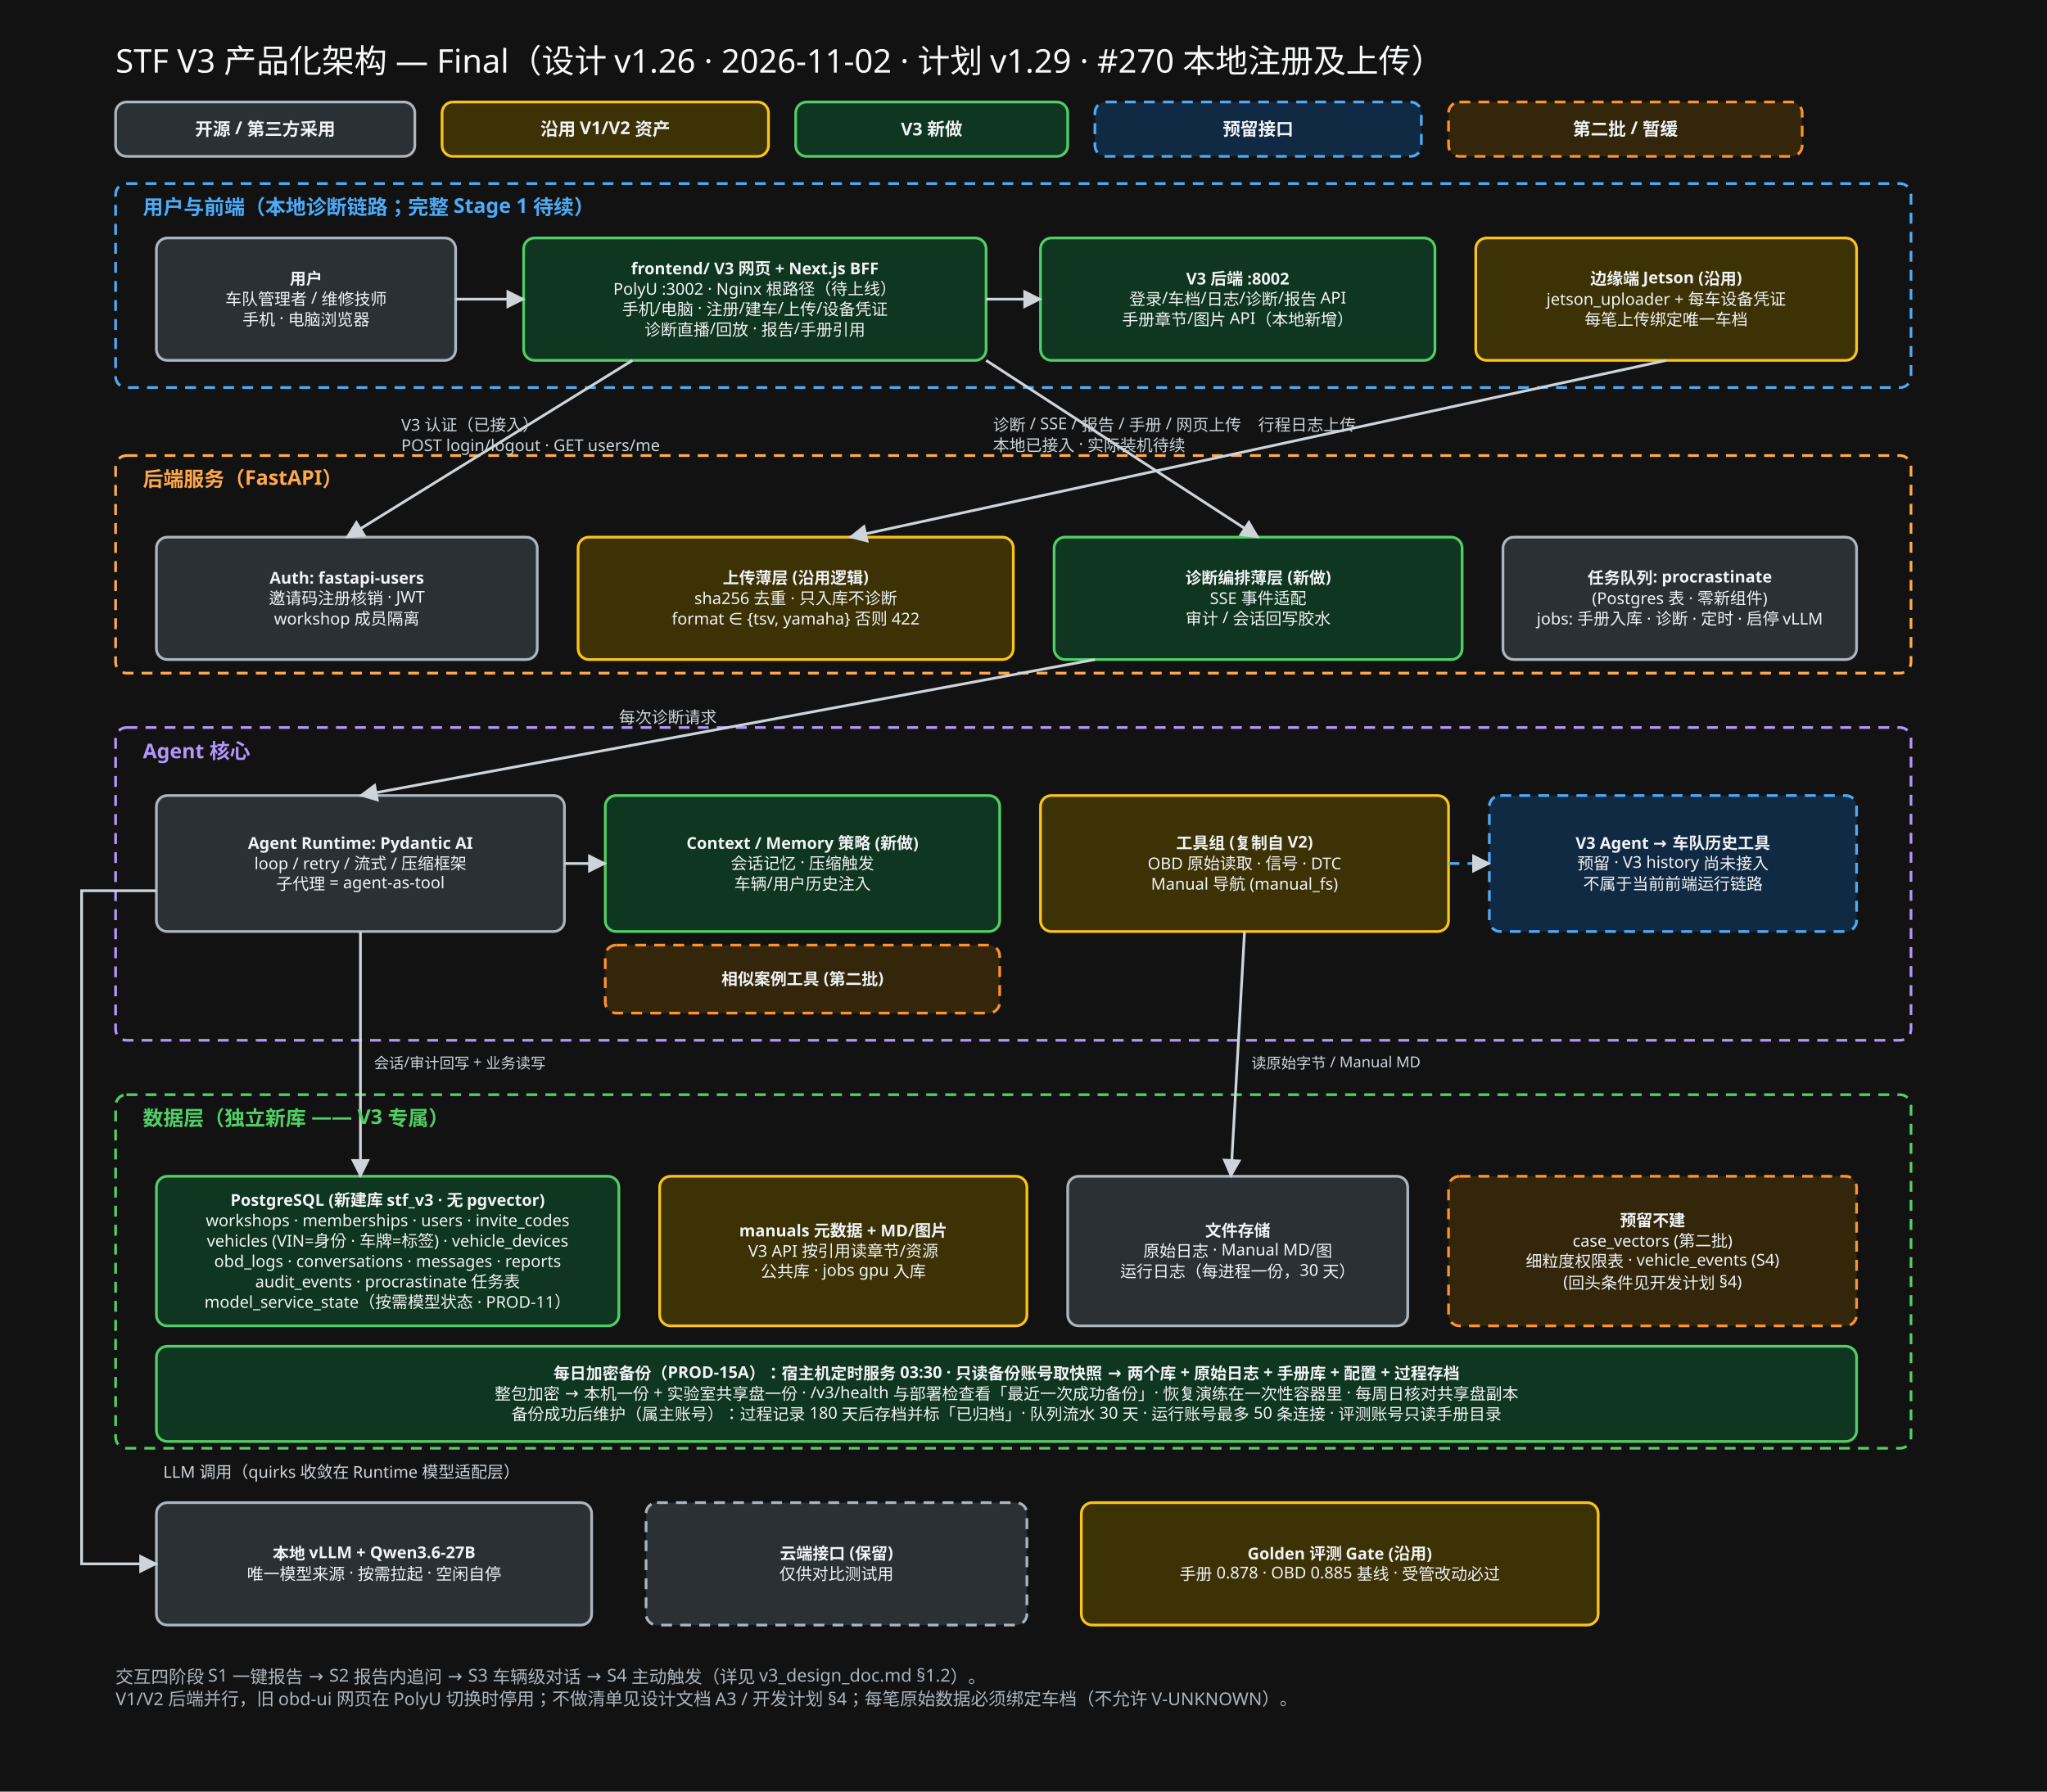
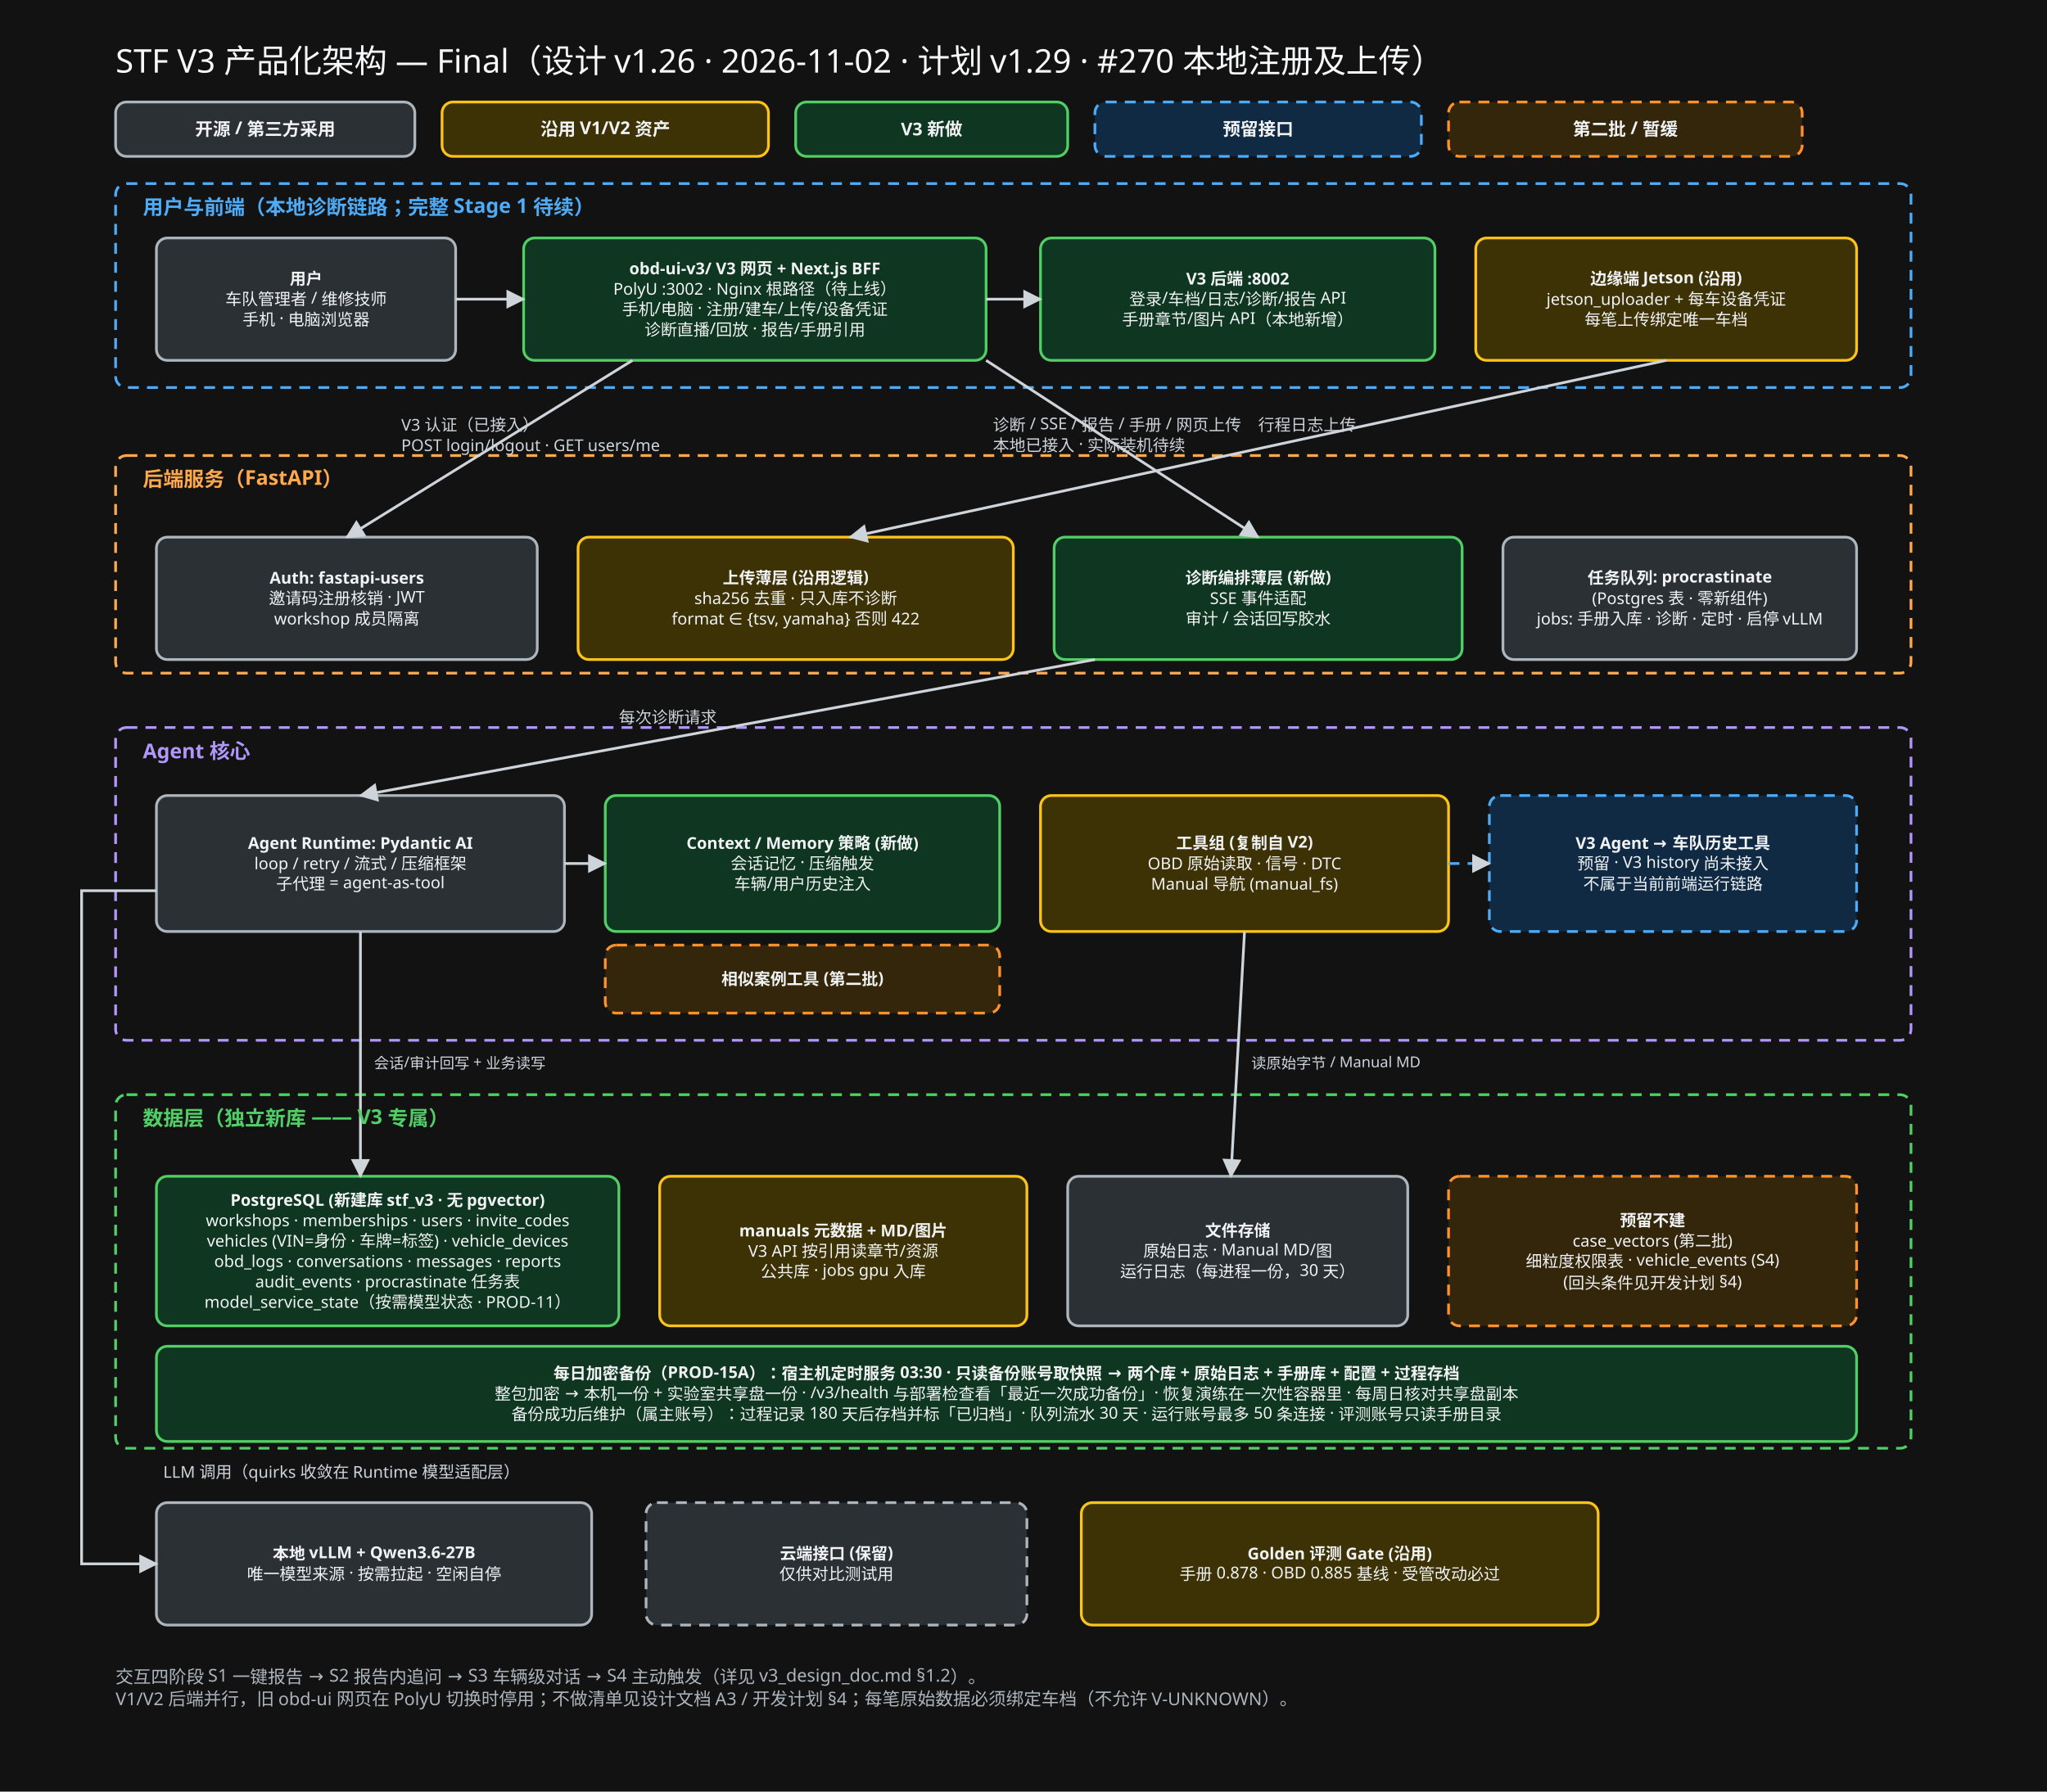
<svg xmlns="http://www.w3.org/2000/svg" viewBox="-25 -75 1505 1317.5" font-family="Segoe UI, Microsoft YaHei, sans-serif">
  <defs>
    <marker id="ah" viewBox="0 0 10 10" refX="9" refY="5" markerWidth="7" markerHeight="7" orient="auto-start-reverse">
      <path d="M0,0 L10,5 L0,10 z" fill="#ced4da" />
    </marker>
  </defs>
  <rect x="-25" y="-75" width="1505" height="1317.5" fill="#121212" />
  <rect x="60" y="0" width="220" height="40" rx="8" fill="#2b3035" stroke="#adb5bd" stroke-width="2" />
  <rect x="300" y="0" width="240" height="40" rx="8" fill="#3d3106" stroke="#fcc419" stroke-width="2" />
  <rect x="560" y="0" width="200" height="40" rx="8" fill="#0f3620" stroke="#51cf66" stroke-width="2" />
  <rect x="780" y="0" width="240" height="40" rx="8" fill="#102a43" stroke="#4dabf7" stroke-width="2" stroke-dasharray="8 6" />
  <rect x="1040" y="0" width="260" height="40" rx="8" fill="#33260a" stroke="#ff922b" stroke-width="2" stroke-dasharray="8 6" />
  <rect x="60" y="60" width="1320" height="150" rx="8" fill="transparent" stroke="#4dabf7" stroke-width="2" stroke-dasharray="8 6" />
  <rect x="90" y="100" width="220" height="90" rx="8" fill="#2b3035" stroke="#adb5bd" stroke-width="2" />
  <rect x="360" y="100" width="340" height="90" rx="8" fill="#0f3620" stroke="#51cf66" stroke-width="2" />
  <rect x="740" y="100" width="290" height="90" rx="8" fill="#0f3620" stroke="#51cf66" stroke-width="2" />
  <rect x="1060" y="100" width="280" height="90" rx="8" fill="#3d3106" stroke="#fcc419" stroke-width="2" />
  <rect x="60" y="260" width="1320" height="160" rx="8" fill="transparent" stroke="#ffa94d" stroke-width="2" stroke-dasharray="8 6" />
  <rect x="90" y="320" width="280" height="90" rx="8" fill="#2b3035" stroke="#adb5bd" stroke-width="2" />
  <rect x="400" y="320" width="320" height="90" rx="8" fill="#3d3106" stroke="#fcc419" stroke-width="2" />
  <rect x="750" y="320" width="300" height="90" rx="8" fill="#0f3620" stroke="#51cf66" stroke-width="2" />
  <rect x="1080" y="320" width="260" height="90" rx="8" fill="#2b3035" stroke="#adb5bd" stroke-width="2" />
  <rect x="60" y="460" width="1320" height="230" rx="8" fill="transparent" stroke="#b197fc" stroke-width="2" stroke-dasharray="8 6" />
  <rect x="90" y="510" width="300" height="100" rx="8" fill="#2b3035" stroke="#adb5bd" stroke-width="2" />
  <rect x="420" y="510" width="290" height="100" rx="8" fill="#0f3620" stroke="#51cf66" stroke-width="2" />
  <rect x="740" y="510" width="300" height="100" rx="8" fill="#3d3106" stroke="#fcc419" stroke-width="2" />
  <rect x="1070" y="510" width="270" height="100" rx="8" fill="#102a43" stroke="#4dabf7" stroke-width="2" stroke-dasharray="8 6" />
  <rect x="420" y="620" width="290" height="50" rx="8" fill="#33260a" stroke="#ff922b" stroke-width="2" stroke-dasharray="8 6" />
  <rect x="60" y="730" width="1320" height="260" rx="8" fill="transparent" stroke="#51cf66" stroke-width="2" stroke-dasharray="8 6" />
  <rect x="90" y="790" width="340" height="110" rx="8" fill="#0f3620" stroke="#51cf66" stroke-width="2" />
  <rect x="460" y="790" width="270" height="110" rx="8" fill="#3d3106" stroke="#fcc419" stroke-width="2" />
  <rect x="760" y="790" width="250" height="110" rx="8" fill="#2b3035" stroke="#adb5bd" stroke-width="2" />
  <rect x="1040" y="790" width="300" height="110" rx="8" fill="#33260a" stroke="#ff922b" stroke-width="2" stroke-dasharray="8 6" />
  <rect x="90" y="915" width="1250" height="70" rx="8" fill="#0f3620" stroke="#51cf66" stroke-width="2" />
  <rect x="90" y="1030" width="320" height="90" rx="8" fill="#2b3035" stroke="#adb5bd" stroke-width="2" />
  <rect x="450" y="1030" width="280" height="90" rx="8" fill="#2b3035" stroke="#adb5bd" stroke-width="2" stroke-dasharray="8 6" />
  <rect x="770" y="1030" width="380" height="90" rx="8" fill="#3d3106" stroke="#fcc419" stroke-width="2" />
  <polyline points="310,145 360,145" fill="none" stroke="#ced4da" stroke-width="2" marker-end="url(#ah)" />
  <polyline points="700,145 740,145" fill="none" stroke="#ced4da" stroke-width="2" marker-end="url(#ah)" />
  <polyline points="440,190 230,320" fill="none" stroke="#ced4da" stroke-width="2" marker-end="url(#ah)" />
  <polyline points="700,190 900,320" fill="none" stroke="#ced4da" stroke-width="2" marker-end="url(#ah)" />
  <polyline points="1200,190 600,320" fill="none" stroke="#ced4da" stroke-width="2" marker-end="url(#ah)" />
  <polyline points="780,410 240,510" fill="none" stroke="#ced4da" stroke-width="2" marker-end="url(#ah)" />
  <polyline points="1040,560 1070,560" fill="none" stroke="#4dabf7" stroke-width="2" stroke-dasharray="8 6" marker-end="url(#ah)" />
  <polyline points="390,560 420,560" fill="none" stroke="#ced4da" stroke-width="2" marker-end="url(#ah)" />
  <polyline points="240,610 240,790" fill="none" stroke="#ced4da" stroke-width="2" marker-end="url(#ah)" />
  <polyline points="890,610 880,790" fill="none" stroke="#ced4da" stroke-width="2" marker-end="url(#ah)" />
  <polyline points="90,580 35,580 35,1075 90,1075" fill="none" stroke="#ced4da" stroke-width="2" marker-end="url(#ah)" />
  <text x="60" y="-21.60" font-size="24" fill="#f8f9fa">STF V3 产品化架构 — Final（设计 v1.26 · 2026-11-02 · 计划 v1.29 · #270 本地注册及上传）</text>
  <text x="170.0" y="24.55" text-anchor="middle" font-size="13" fill="#f1f3f5" font-weight="600">开源 / 第三方采用</text>
  <text x="420.0" y="24.55" text-anchor="middle" font-size="13" fill="#f1f3f5" font-weight="600">沿用 V1/V2 资产</text>
  <text x="660.0" y="24.55" text-anchor="middle" font-size="13" fill="#f1f3f5" font-weight="600">V3 新做</text>
  <text x="900.0" y="24.55" text-anchor="middle" font-size="13" fill="#f1f3f5" font-weight="600">预留接口</text>
  <text x="1170.0" y="24.55" text-anchor="middle" font-size="13" fill="#f1f3f5" font-weight="600">第二批 / 暂缓</text>
  <text x="80" y="82.62" font-size="15" fill="#4dabf7" font-weight="600">用户与前端（本地诊断链路；完整 Stage 1 待续）</text>
  <text x="200.0" y="134.20" text-anchor="middle" font-size="12" fill="#f1f3f5" font-weight="600">用户</text>
  <text x="200.0" y="149.20" text-anchor="middle" font-size="12" fill="#f1f3f5">车队管理者 / 维修技师</text>
  <text x="200.0" y="164.20" text-anchor="middle" font-size="12" fill="#f1f3f5">手机 · 电脑浏览器</text>
-   <text x="530.0" y="126.70" text-anchor="middle" font-size="12" fill="#f1f3f5" font-weight="600">frontend/ V3 网页 + Next.js BFF</text>
+   <text x="530.0" y="126.70" text-anchor="middle" font-size="12" fill="#f1f3f5" font-weight="600">obd-ui-v3/ V3 网页 + Next.js BFF</text>
  <text x="530.0" y="141.70" text-anchor="middle" font-size="12" fill="#f1f3f5">PolyU :3002 · Nginx 根路径（待上线）</text>
  <text x="530.0" y="156.70" text-anchor="middle" font-size="12" fill="#f1f3f5">手机/电脑 · 注册/建车/上传/设备凭证</text>
  <text x="530.0" y="171.70" text-anchor="middle" font-size="12" fill="#f1f3f5">诊断直播/回放 · 报告/手册引用</text>
  <text x="885.0" y="134.20" text-anchor="middle" font-size="12" fill="#f1f3f5" font-weight="600">V3 后端 :8002</text>
  <text x="885.0" y="149.20" text-anchor="middle" font-size="12" fill="#f1f3f5">登录/车档/日志/诊断/报告 API</text>
  <text x="885.0" y="164.20" text-anchor="middle" font-size="12" fill="#f1f3f5">手册章节/图片 API（本地新增）</text>
  <text x="1200.0" y="134.20" text-anchor="middle" font-size="12" fill="#f1f3f5" font-weight="600">边缘端 Jetson (沿用)</text>
  <text x="1200.0" y="149.20" text-anchor="middle" font-size="12" fill="#f1f3f5">jetson_uploader + 每车设备凭证</text>
  <text x="1200.0" y="164.20" text-anchor="middle" font-size="12" fill="#f1f3f5">每笔上传绑定唯一车档</text>
  <text x="270" y="241.70" font-size="12" fill="#ced4da">V3 认证（已接入）</text>
  <text x="270" y="256.70" font-size="12" fill="#ced4da">POST login/logout · GET users/me</text>
  <text x="705" y="241.70" font-size="12" fill="#ced4da">诊断 / SSE / 报告 / 手册 / 网页上传</text>
  <text x="705" y="256.70" font-size="12" fill="#ced4da">本地已接入 · 实际装机待续</text>
  <text x="900" y="241.70" font-size="12" fill="#ced4da">行程日志上传</text>
  <text x="80" y="282.62" font-size="15" fill="#ffa94d" font-weight="600">后端服务（FastAPI）</text>
  <text x="230.0" y="354.20" text-anchor="middle" font-size="12" fill="#f1f3f5" font-weight="600">Auth: fastapi-users</text>
  <text x="230.0" y="369.20" text-anchor="middle" font-size="12" fill="#f1f3f5">邀请码注册核销 · JWT</text>
  <text x="230.0" y="384.20" text-anchor="middle" font-size="12" fill="#f1f3f5">workshop 成员隔离</text>
  <text x="560.0" y="354.20" text-anchor="middle" font-size="12" fill="#f1f3f5" font-weight="600">上传薄层 (沿用逻辑)</text>
  <text x="560.0" y="369.20" text-anchor="middle" font-size="12" fill="#f1f3f5">sha256 去重 · 只入库不诊断</text>
  <text x="560.0" y="384.20" text-anchor="middle" font-size="12" fill="#f1f3f5">format ∈ {tsv, yamaha} 否则 422</text>
  <text x="900.0" y="354.20" text-anchor="middle" font-size="12" fill="#f1f3f5" font-weight="600">诊断编排薄层 (新做)</text>
  <text x="900.0" y="369.20" text-anchor="middle" font-size="12" fill="#f1f3f5">SSE 事件适配</text>
  <text x="900.0" y="384.20" text-anchor="middle" font-size="12" fill="#f1f3f5">审计 / 会话回写胶水</text>
  <text x="1210.0" y="354.20" text-anchor="middle" font-size="12" fill="#f1f3f5" font-weight="600">任务队列: procrastinate</text>
  <text x="1210.0" y="369.20" text-anchor="middle" font-size="12" fill="#f1f3f5">(Postgres 表 · 零新组件)</text>
  <text x="1210.0" y="384.20" text-anchor="middle" font-size="12" fill="#f1f3f5">jobs: 手册入库 · 诊断 · 定时 · 启停 vLLM</text>
  <text x="430" y="456.70" font-size="12" fill="#ced4da">每次诊断请求</text>
  <text x="80" y="482.62" font-size="15" fill="#b197fc" font-weight="600">Agent 核心</text>
  <text x="240.0" y="549.20" text-anchor="middle" font-size="12" fill="#f1f3f5" font-weight="600">Agent Runtime: Pydantic AI</text>
  <text x="240.0" y="564.20" text-anchor="middle" font-size="12" fill="#f1f3f5">loop / retry / 流式 / 压缩框架</text>
  <text x="240.0" y="579.20" text-anchor="middle" font-size="12" fill="#f1f3f5">子代理 = agent-as-tool</text>
  <text x="565.0" y="549.20" text-anchor="middle" font-size="12" fill="#f1f3f5" font-weight="600">Context / Memory 策略 (新做)</text>
  <text x="565.0" y="564.20" text-anchor="middle" font-size="12" fill="#f1f3f5">会话记忆 · 压缩触发</text>
  <text x="565.0" y="579.20" text-anchor="middle" font-size="12" fill="#f1f3f5">车辆/用户历史注入</text>
  <text x="890.0" y="549.20" text-anchor="middle" font-size="12" fill="#f1f3f5" font-weight="600">工具组 (复制自 V2)</text>
  <text x="890.0" y="564.20" text-anchor="middle" font-size="12" fill="#f1f3f5">OBD 原始读取 · 信号 · DTC</text>
  <text x="890.0" y="579.20" text-anchor="middle" font-size="12" fill="#f1f3f5">Manual 导航 (manual_fs)</text>
  <text x="1205.0" y="549.20" text-anchor="middle" font-size="12" fill="#f1f3f5" font-weight="600">V3 Agent → 车队历史工具</text>
  <text x="1205.0" y="564.20" text-anchor="middle" font-size="12" fill="#f1f3f5">预留 · V3 history 尚未接入</text>
  <text x="1205.0" y="579.20" text-anchor="middle" font-size="12" fill="#f1f3f5">不属于当前前端运行链路</text>
  <text x="565.0" y="649.20" text-anchor="middle" font-size="12" fill="#f1f3f5" font-weight="600">相似案例工具 (第二批)</text>
  <text x="80" y="752.62" font-size="15" fill="#51cf66" font-weight="600">数据层（独立新库 —— V3 专属）</text>
  <text x="260.0" y="811.70" text-anchor="middle" font-size="12" fill="#f1f3f5" font-weight="600">PostgreSQL (新建库 stf_v3 · 无 pgvector)</text>
  <text x="260.0" y="826.70" text-anchor="middle" font-size="12" fill="#f1f3f5">workshops · memberships · users · invite_codes</text>
  <text x="260.0" y="841.70" text-anchor="middle" font-size="12" fill="#f1f3f5">vehicles (VIN=身份 · 车牌=标签) · vehicle_devices</text>
  <text x="260.0" y="856.70" text-anchor="middle" font-size="12" fill="#f1f3f5">obd_logs · conversations · messages · reports</text>
  <text x="260.0" y="871.70" text-anchor="middle" font-size="12" fill="#f1f3f5">audit_events · procrastinate 任务表</text>
  <text x="260.0" y="886.70" text-anchor="middle" font-size="12" fill="#f1f3f5">model_service_state（按需模型状态 · PROD-11）</text>
  <text x="595.0" y="834.20" text-anchor="middle" font-size="12" fill="#f1f3f5" font-weight="600">manuals 元数据 + MD/图片</text>
  <text x="595.0" y="849.20" text-anchor="middle" font-size="12" fill="#f1f3f5">V3 API 按引用读章节/资源</text>
  <text x="595.0" y="864.20" text-anchor="middle" font-size="12" fill="#f1f3f5">公共库 · jobs gpu 入库</text>
  <text x="885.0" y="834.20" text-anchor="middle" font-size="12" fill="#f1f3f5" font-weight="600">文件存储</text>
  <text x="885.0" y="849.20" text-anchor="middle" font-size="12" fill="#f1f3f5">原始日志 · Manual MD/图</text>
  <text x="885.0" y="864.20" text-anchor="middle" font-size="12" fill="#f1f3f5">运行日志（每进程一份，30 天）</text>
  <text x="1190.0" y="826.70" text-anchor="middle" font-size="12" fill="#f1f3f5" font-weight="600">预留不建</text>
  <text x="1190.0" y="841.70" text-anchor="middle" font-size="12" fill="#f1f3f5">case_vectors (第二批)</text>
  <text x="1190.0" y="856.70" text-anchor="middle" font-size="12" fill="#f1f3f5">细粒度权限表 · vehicle_events (S4)</text>
  <text x="1190.0" y="871.70" text-anchor="middle" font-size="12" fill="#f1f3f5">(回头条件见开发计划 §4)</text>
  <text x="715.0" y="939.20" text-anchor="middle" font-size="12" fill="#f1f3f5" font-weight="600">每日加密备份（PROD-15A）：宿主机定时服务 03:30 · 只读备份账号取快照 → 两个库 + 原始日志 + 手册库 + 配置 + 过程存档</text>
  <text x="715.0" y="954.20" text-anchor="middle" font-size="12" fill="#f1f3f5">整包加密 → 本机一份 + 实验室共享盘一份 · /v3/health 与部署检查看「最近一次成功备份」· 恢复演练在一次性容器里 · 每周日核对共享盘副本</text>
  <text x="715.0" y="969.20" text-anchor="middle" font-size="12" fill="#f1f3f5">备份成功后维护（属主账号）：过程记录 180 天后存档并标「已归档」· 队列流水 30 天 · 运行账号最多 50 条连接 · 评测账号只读手册目录</text>
  <text x="250" y="710.73" font-size="11" fill="#ced4da">会话/审计回写 + 业务读写</text>
  <text x="895" y="710.73" font-size="11" fill="#ced4da">读原始字节 / Manual MD</text>
  <text x="250.0" y="1071.70" text-anchor="middle" font-size="12" fill="#f1f3f5" font-weight="600">本地 vLLM + Qwen3.6-27B</text>
  <text x="250.0" y="1086.70" text-anchor="middle" font-size="12" fill="#f1f3f5">唯一模型来源 · 按需拉起 · 空闲自停</text>
  <text x="590.0" y="1071.70" text-anchor="middle" font-size="12" fill="#f1f3f5" font-weight="600">云端接口 (保留)</text>
  <text x="590.0" y="1086.70" text-anchor="middle" font-size="12" fill="#f1f3f5">仅供对比测试用</text>
  <text x="960.0" y="1071.70" text-anchor="middle" font-size="12" fill="#f1f3f5" font-weight="600">Golden 评测 Gate (沿用)</text>
  <text x="960.0" y="1086.70" text-anchor="middle" font-size="12" fill="#f1f3f5">手册 0.878 · OBD 0.885 基线 · 受管改动必过</text>
  <text x="95" y="1011.70" font-size="12" fill="#ced4da">LLM 调用（quirks 收敛在 Runtime 模型适配层）</text>
  <text x="60" y="1162.67" font-size="13" fill="#adb5bd">交互四阶段 S1 一键报告 → S2 报告内追问 → S3 车辆级对话 → S4 主动触发（详见 v3_design_doc.md §1.2）。</text>
  <text x="60" y="1178.92" font-size="13" fill="#adb5bd">V1/V2 后端并行，旧 obd-ui 网页在 PolyU 切换时停用；不做清单见设计文档 A3 / 开发计划 §4；每笔原始数据必须绑定车档（不允许 V-UNKNOWN）。</text>
</svg>
